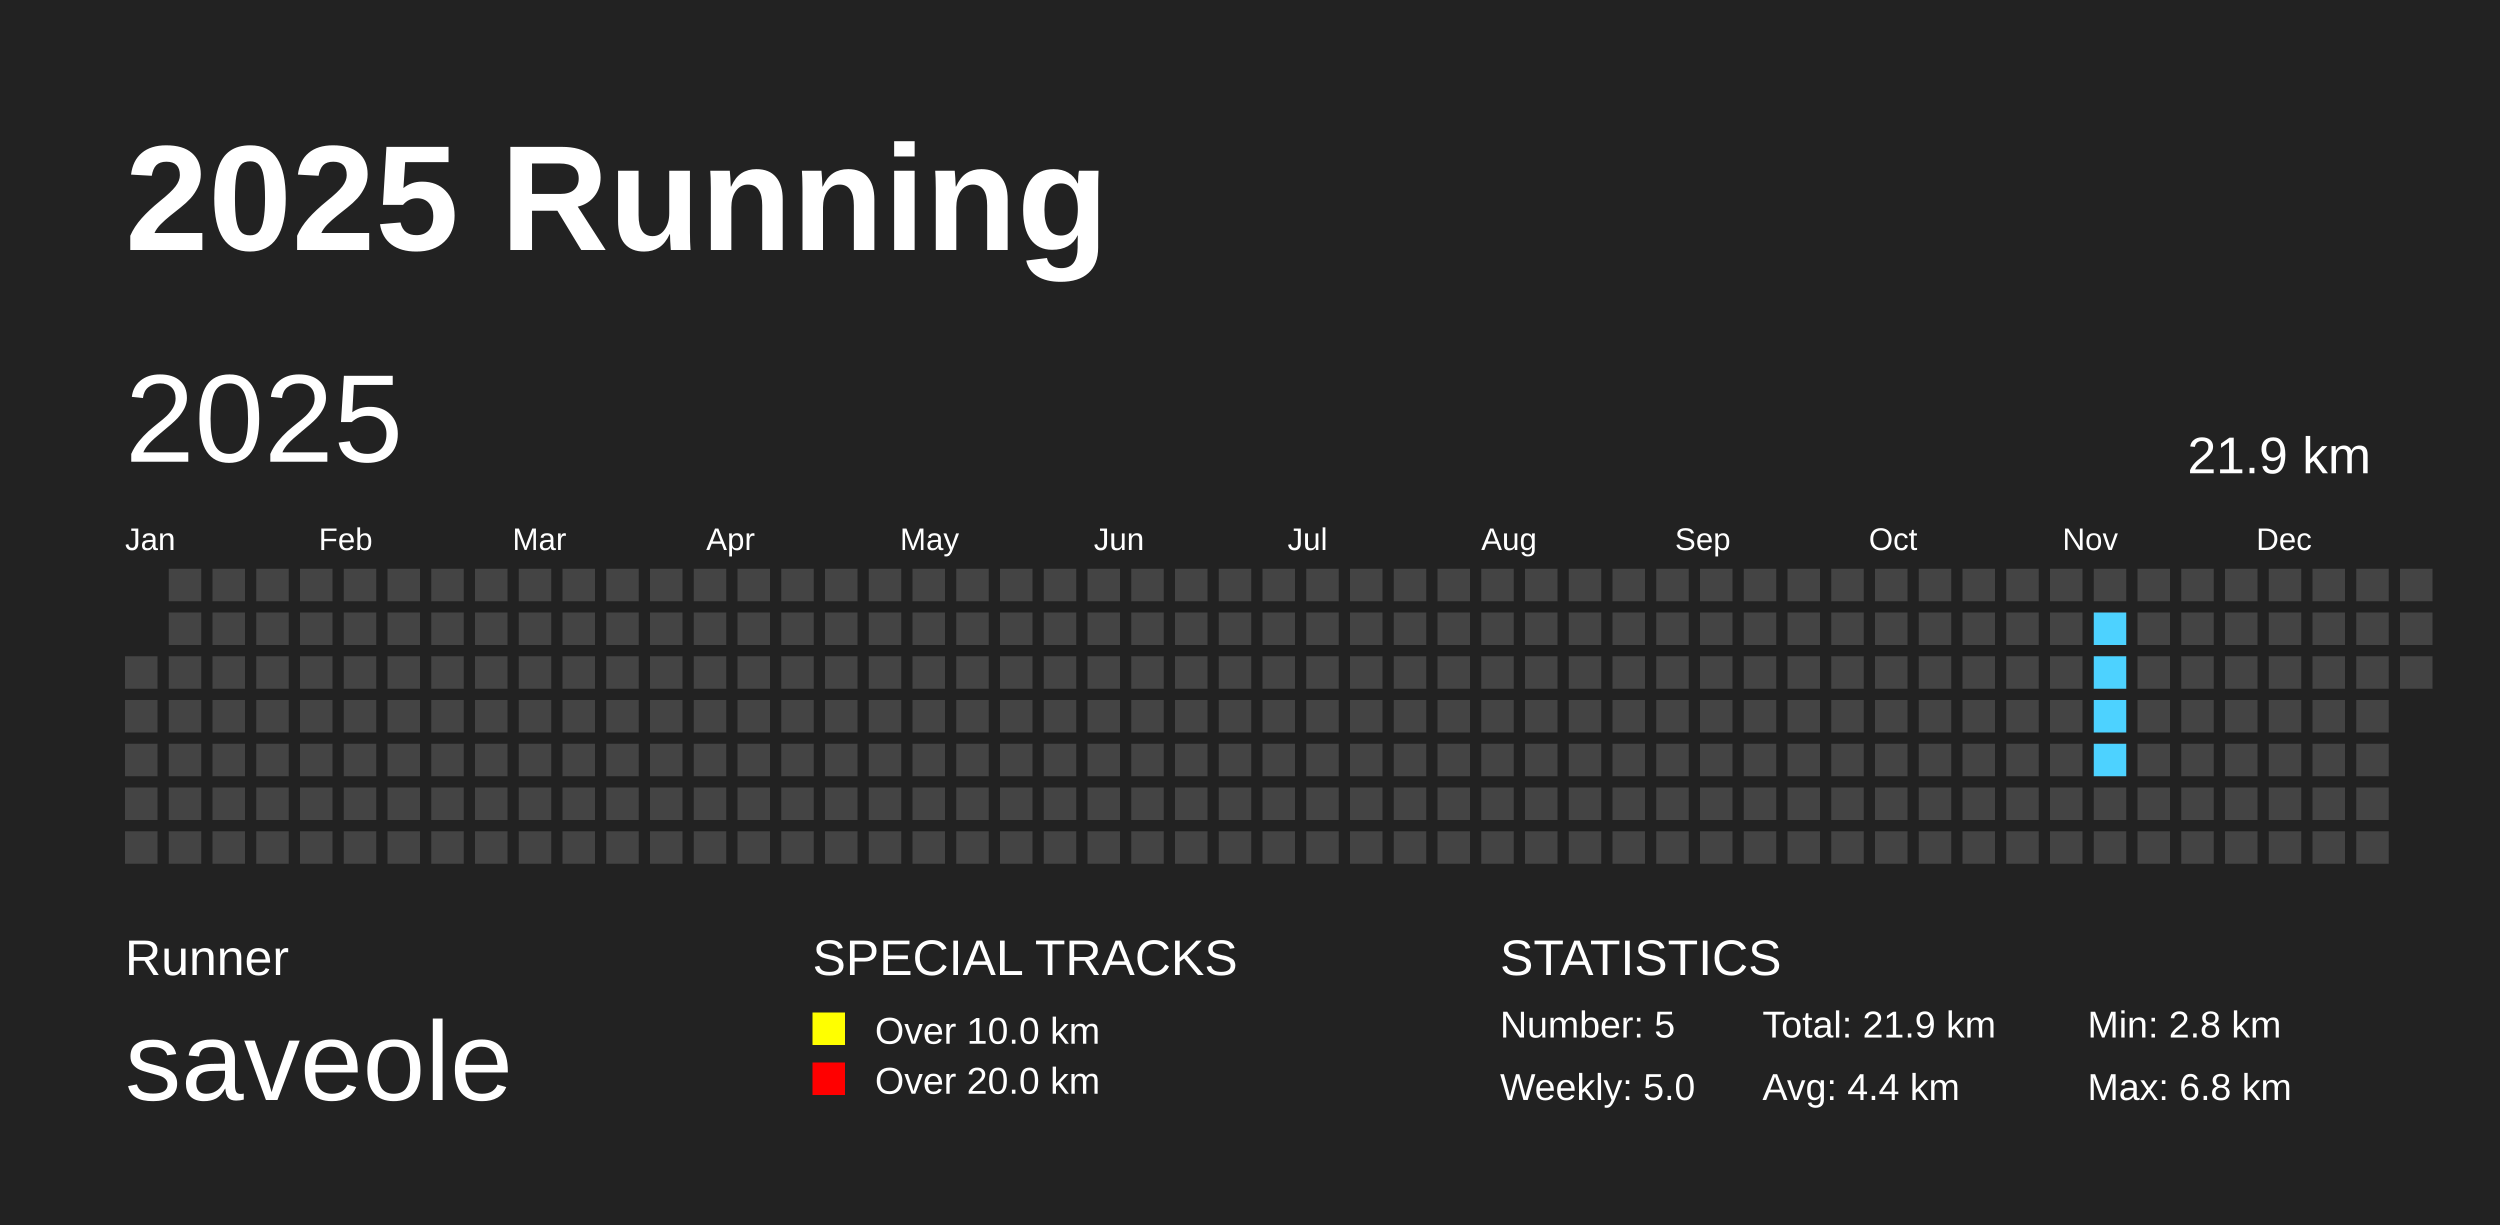
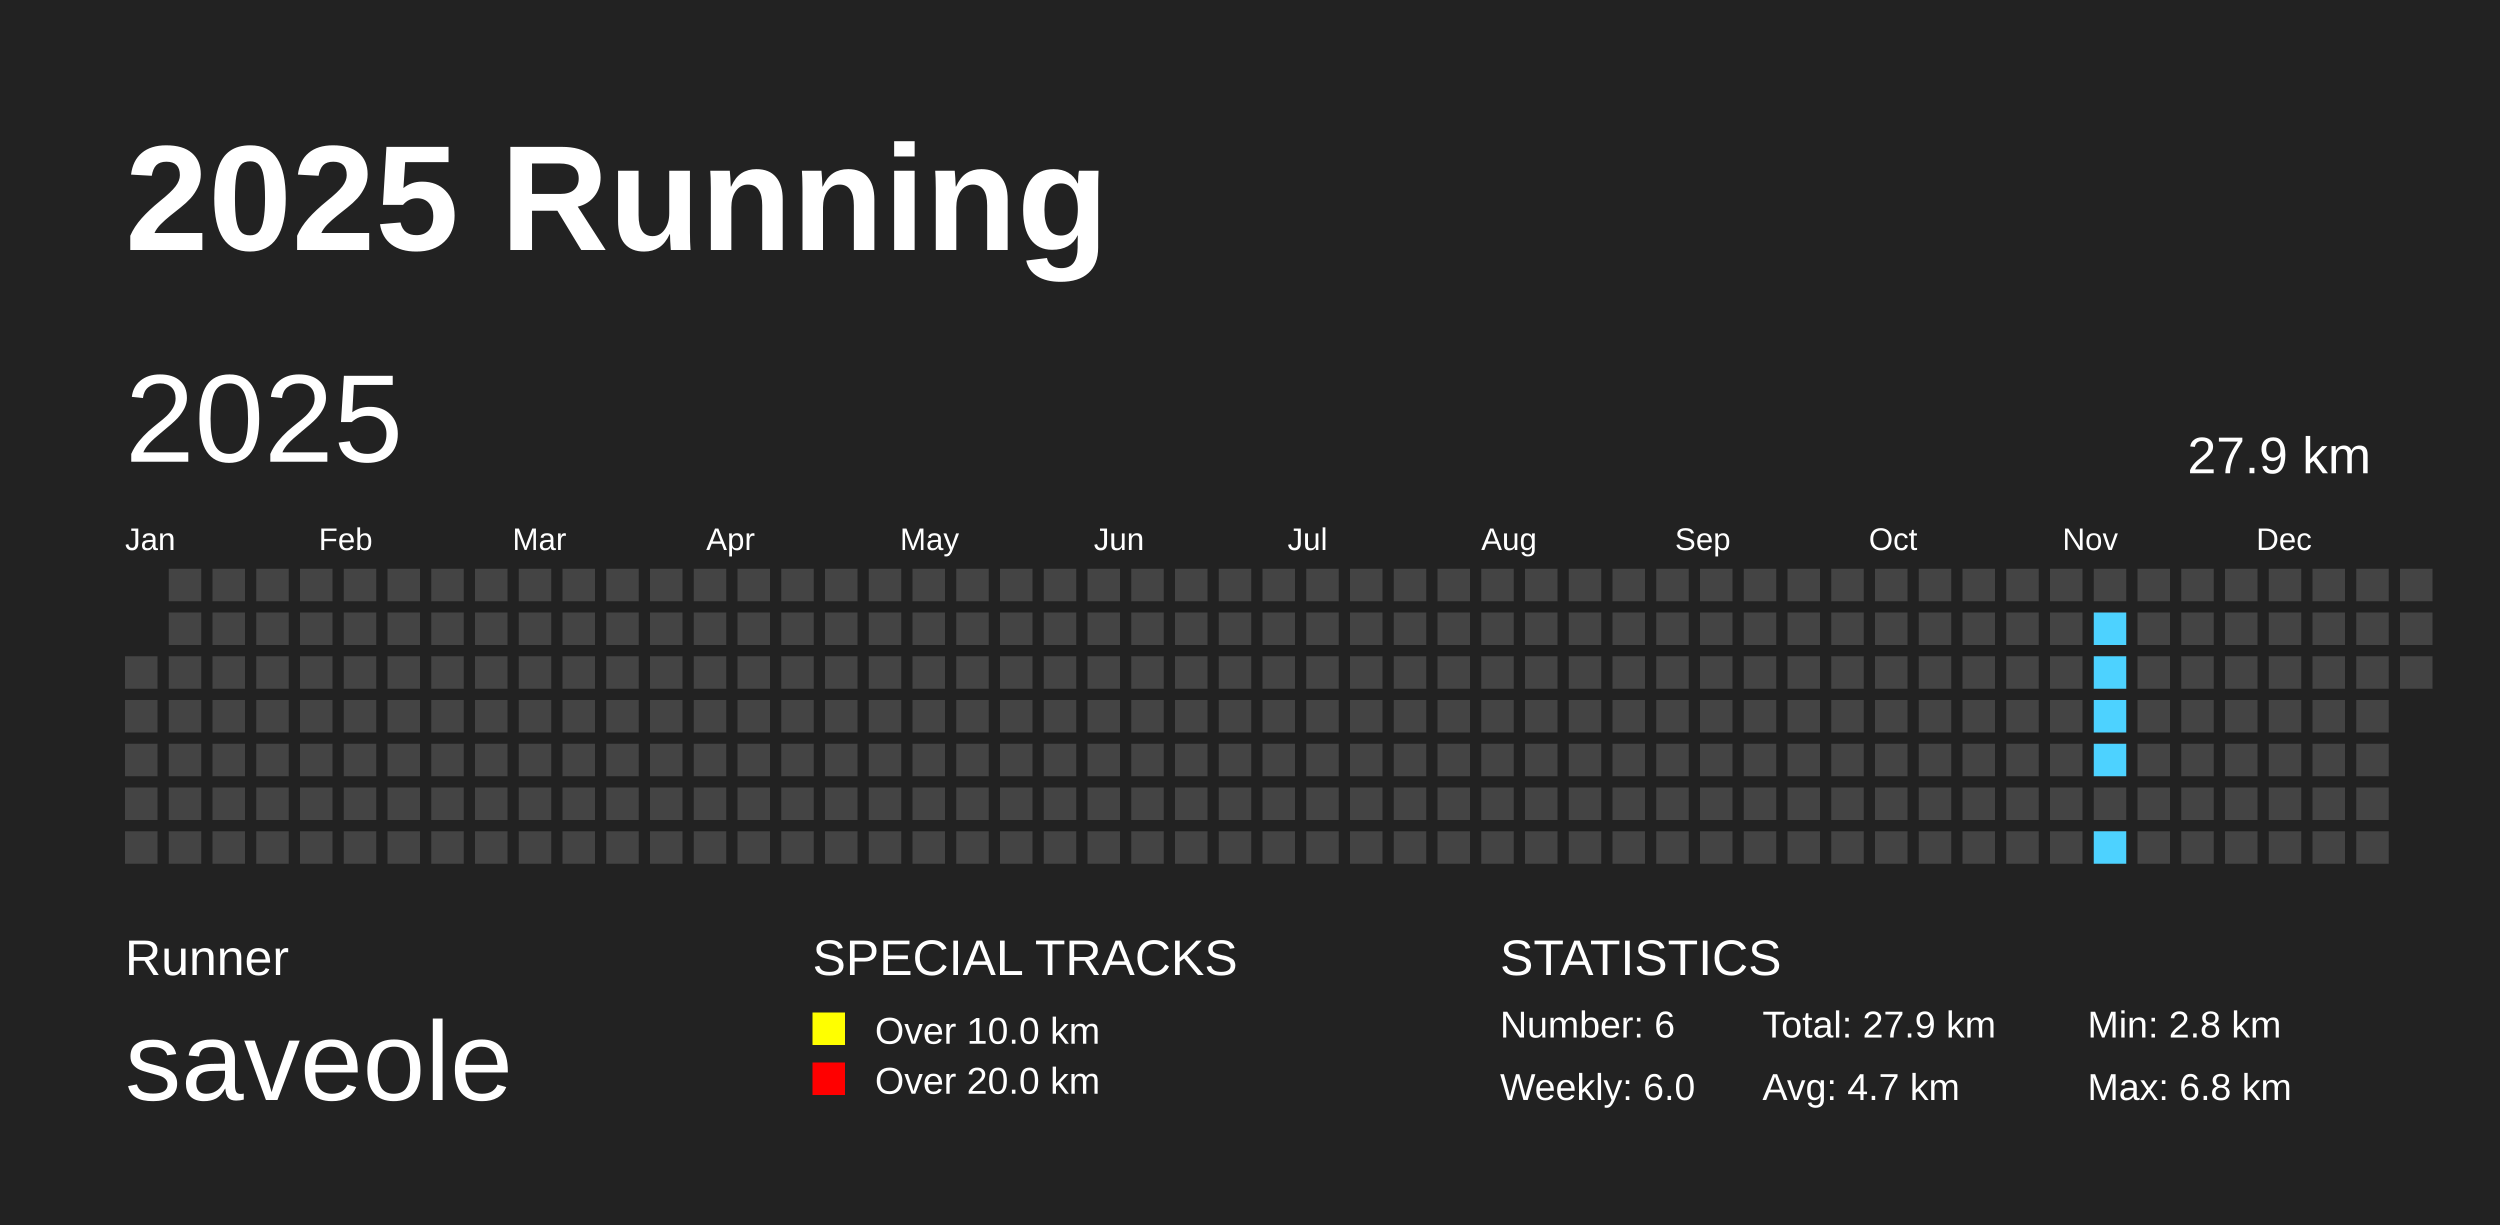
<svg xmlns="http://www.w3.org/2000/svg" baseProfile="full" height="98mm" version="1.1" viewBox="0,0,200,98" width="200mm">
  <defs />
  <rect fill="#222222" height="98" width="200" x="0" y="0" />
  <text fill="#FFFFFF" style="font-size:12px; font-family:Arial; font-weight:bold;" x="10" y="20">2025 Running</text>
  <text fill="#FFFFFF" style="font-size:4px; font-family:Arial" x="10" y="78">Runner</text>
  <text fill="#FFFFFF" style="font-size:9px; font-family:Arial" x="10" y="88">saveole</text>
  <text fill="#FFFFFF" style="font-size:4px; font-family:Arial" x="65" y="78">SPECIAL TRACKS</text>
  <rect fill="yellow" height="2.6" width="2.6" x="65" y="81" />
  <text fill="#FFFFFF" style="font-size:3px; font-family:Arial" x="70" y="83.5">Over 10.0 km</text>
  <rect fill="red" height="2.6" width="2.6" x="65" y="85" />
  <text fill="#FFFFFF" style="font-size:3px; font-family:Arial" x="70" y="87.5">Over 20.0 km</text>
  <text fill="#FFFFFF" style="font-size:4px; font-family:Arial" x="120" y="78">STATISTICS</text>
-   <text fill="#FFFFFF" style="font-size:3px; font-family:Arial" x="120" y="83">Number: 5</text>
-   <text fill="#FFFFFF" style="font-size:3px; font-family:Arial" x="120" y="88">Weekly: 5.0</text>
-   <text fill="#FFFFFF" style="font-size:3px; font-family:Arial" x="141" y="83">Total: 21.9 km</text>
-   <text fill="#FFFFFF" style="font-size:3px; font-family:Arial" x="141" y="88">Avg: 4.4 km</text>
+   <text fill="#FFFFFF" style="font-size:3px; font-family:Arial" x="120" y="83">Number: 6</text>
+   <text fill="#FFFFFF" style="font-size:3px; font-family:Arial" x="120" y="88">Weekly: 6.0</text>
+   <text fill="#FFFFFF" style="font-size:3px; font-family:Arial" x="141" y="83">Total: 27.9 km</text>
+   <text fill="#FFFFFF" style="font-size:3px; font-family:Arial" x="141" y="88">Avg: 4.7 km</text>
  <text fill="#FFFFFF" style="font-size:3px; font-family:Arial" x="167" y="83">Min: 2.8 km</text>
  <text fill="#FFFFFF" style="font-size:3px; font-family:Arial" x="167" y="88">Max: 6.8 km</text>
  <text dominant-baseline="hanging" fill="#FFFFFF" style="font-size:10.0px; font-family:Arial;" x="10" y="30">2025</text>
-   <text dominant-baseline="hanging" fill="#FFFFFF" style="font-size:4.125px; font-family:Arial;" x="175" y="35">21.9 km</text>
+   <text dominant-baseline="hanging" fill="#FFFFFF" style="font-size:4.125px; font-family:Arial;" x="175" y="35">27.9 km</text>
  <text fill="#FFFFFF" style="font-size:2.5px; font-family:Arial" x="10.0" y="44">Jan</text>
  <text fill="#FFFFFF" style="font-size:2.5px; font-family:Arial" x="25.5" y="44">Feb</text>
  <text fill="#FFFFFF" style="font-size:2.5px; font-family:Arial" x="41.0" y="44">Mar</text>
  <text fill="#FFFFFF" style="font-size:2.5px; font-family:Arial" x="56.5" y="44">Apr</text>
  <text fill="#FFFFFF" style="font-size:2.5px; font-family:Arial" x="72.0" y="44">May</text>
  <text fill="#FFFFFF" style="font-size:2.5px; font-family:Arial" x="87.5" y="44">Jun</text>
  <text fill="#FFFFFF" style="font-size:2.5px; font-family:Arial" x="103.0" y="44">Jul</text>
  <text fill="#FFFFFF" style="font-size:2.5px; font-family:Arial" x="118.5" y="44">Aug</text>
  <text fill="#FFFFFF" style="font-size:2.5px; font-family:Arial" x="134.0" y="44">Sep</text>
  <text fill="#FFFFFF" style="font-size:2.5px; font-family:Arial" x="149.5" y="44">Oct</text>
  <text fill="#FFFFFF" style="font-size:2.5px; font-family:Arial" x="165.0" y="44">Nov</text>
  <text fill="#FFFFFF" style="font-size:2.5px; font-family:Arial" x="180.5" y="44">Dec</text>
  <rect fill="#444444" height="2.6" width="2.6" x="10.0" y="52.5" />
  <rect fill="#444444" height="2.6" width="2.6" x="10.0" y="56.0" />
  <rect fill="#444444" height="2.6" width="2.6" x="10.0" y="59.5" />
  <rect fill="#444444" height="2.6" width="2.6" x="10.0" y="63.0" />
  <rect fill="#444444" height="2.6" width="2.6" x="10.0" y="66.5" />
  <rect fill="#444444" height="2.6" width="2.6" x="13.5" y="45.5" />
  <rect fill="#444444" height="2.6" width="2.6" x="13.5" y="49.0" />
  <rect fill="#444444" height="2.6" width="2.6" x="13.5" y="52.5" />
  <rect fill="#444444" height="2.6" width="2.6" x="13.5" y="56.0" />
  <rect fill="#444444" height="2.6" width="2.6" x="13.5" y="59.5" />
  <rect fill="#444444" height="2.6" width="2.6" x="13.5" y="63.0" />
  <rect fill="#444444" height="2.6" width="2.6" x="13.5" y="66.5" />
  <rect fill="#444444" height="2.6" width="2.6" x="17.0" y="45.5" />
  <rect fill="#444444" height="2.6" width="2.6" x="17.0" y="49.0" />
  <rect fill="#444444" height="2.6" width="2.6" x="17.0" y="52.5" />
  <rect fill="#444444" height="2.6" width="2.6" x="17.0" y="56.0" />
  <rect fill="#444444" height="2.6" width="2.6" x="17.0" y="59.5" />
  <rect fill="#444444" height="2.6" width="2.6" x="17.0" y="63.0" />
  <rect fill="#444444" height="2.6" width="2.6" x="17.0" y="66.5" />
  <rect fill="#444444" height="2.6" width="2.6" x="20.5" y="45.5" />
  <rect fill="#444444" height="2.6" width="2.6" x="20.5" y="49.0" />
  <rect fill="#444444" height="2.6" width="2.6" x="20.5" y="52.5" />
  <rect fill="#444444" height="2.6" width="2.6" x="20.5" y="56.0" />
  <rect fill="#444444" height="2.6" width="2.6" x="20.5" y="59.5" />
  <rect fill="#444444" height="2.6" width="2.6" x="20.5" y="63.0" />
  <rect fill="#444444" height="2.6" width="2.6" x="20.5" y="66.5" />
  <rect fill="#444444" height="2.6" width="2.6" x="24.0" y="45.5" />
  <rect fill="#444444" height="2.6" width="2.6" x="24.0" y="49.0" />
  <rect fill="#444444" height="2.6" width="2.6" x="24.0" y="52.5" />
  <rect fill="#444444" height="2.6" width="2.6" x="24.0" y="56.0" />
  <rect fill="#444444" height="2.6" width="2.6" x="24.0" y="59.5" />
  <rect fill="#444444" height="2.6" width="2.6" x="24.0" y="63.0" />
  <rect fill="#444444" height="2.6" width="2.6" x="24.0" y="66.5" />
  <rect fill="#444444" height="2.6" width="2.6" x="27.5" y="45.5" />
  <rect fill="#444444" height="2.6" width="2.6" x="27.5" y="49.0" />
  <rect fill="#444444" height="2.6" width="2.6" x="27.5" y="52.5" />
  <rect fill="#444444" height="2.6" width="2.6" x="27.5" y="56.0" />
  <rect fill="#444444" height="2.6" width="2.6" x="27.5" y="59.5" />
  <rect fill="#444444" height="2.6" width="2.6" x="27.5" y="63.0" />
  <rect fill="#444444" height="2.6" width="2.6" x="27.5" y="66.5" />
  <rect fill="#444444" height="2.6" width="2.6" x="31.0" y="45.5" />
  <rect fill="#444444" height="2.6" width="2.6" x="31.0" y="49.0" />
  <rect fill="#444444" height="2.6" width="2.6" x="31.0" y="52.5" />
  <rect fill="#444444" height="2.6" width="2.6" x="31.0" y="56.0" />
  <rect fill="#444444" height="2.6" width="2.6" x="31.0" y="59.5" />
  <rect fill="#444444" height="2.6" width="2.6" x="31.0" y="63.0" />
  <rect fill="#444444" height="2.6" width="2.6" x="31.0" y="66.5" />
  <rect fill="#444444" height="2.6" width="2.6" x="34.5" y="45.5" />
  <rect fill="#444444" height="2.6" width="2.6" x="34.5" y="49.0" />
  <rect fill="#444444" height="2.6" width="2.6" x="34.5" y="52.5" />
  <rect fill="#444444" height="2.6" width="2.6" x="34.5" y="56.0" />
  <rect fill="#444444" height="2.6" width="2.6" x="34.5" y="59.5" />
  <rect fill="#444444" height="2.6" width="2.6" x="34.5" y="63.0" />
  <rect fill="#444444" height="2.6" width="2.6" x="34.5" y="66.5" />
  <rect fill="#444444" height="2.6" width="2.6" x="38.0" y="45.5" />
  <rect fill="#444444" height="2.6" width="2.6" x="38.0" y="49.0" />
  <rect fill="#444444" height="2.6" width="2.6" x="38.0" y="52.5" />
  <rect fill="#444444" height="2.6" width="2.6" x="38.0" y="56.0" />
  <rect fill="#444444" height="2.6" width="2.6" x="38.0" y="59.5" />
  <rect fill="#444444" height="2.6" width="2.6" x="38.0" y="63.0" />
  <rect fill="#444444" height="2.6" width="2.6" x="38.0" y="66.5" />
  <rect fill="#444444" height="2.6" width="2.6" x="41.5" y="45.5" />
  <rect fill="#444444" height="2.6" width="2.6" x="41.5" y="49.0" />
  <rect fill="#444444" height="2.6" width="2.6" x="41.5" y="52.5" />
  <rect fill="#444444" height="2.6" width="2.6" x="41.5" y="56.0" />
  <rect fill="#444444" height="2.6" width="2.6" x="41.5" y="59.5" />
  <rect fill="#444444" height="2.6" width="2.6" x="41.5" y="63.0" />
  <rect fill="#444444" height="2.6" width="2.6" x="41.5" y="66.5" />
  <rect fill="#444444" height="2.6" width="2.6" x="45.0" y="45.5" />
  <rect fill="#444444" height="2.6" width="2.6" x="45.0" y="49.0" />
  <rect fill="#444444" height="2.6" width="2.6" x="45.0" y="52.5" />
  <rect fill="#444444" height="2.6" width="2.6" x="45.0" y="56.0" />
  <rect fill="#444444" height="2.6" width="2.6" x="45.0" y="59.5" />
  <rect fill="#444444" height="2.6" width="2.6" x="45.0" y="63.0" />
  <rect fill="#444444" height="2.6" width="2.6" x="45.0" y="66.5" />
  <rect fill="#444444" height="2.6" width="2.6" x="48.5" y="45.5" />
  <rect fill="#444444" height="2.6" width="2.6" x="48.5" y="49.0" />
  <rect fill="#444444" height="2.6" width="2.6" x="48.5" y="52.5" />
  <rect fill="#444444" height="2.6" width="2.6" x="48.5" y="56.0" />
  <rect fill="#444444" height="2.6" width="2.6" x="48.5" y="59.5" />
  <rect fill="#444444" height="2.6" width="2.6" x="48.5" y="63.0" />
  <rect fill="#444444" height="2.6" width="2.6" x="48.5" y="66.5" />
  <rect fill="#444444" height="2.6" width="2.6" x="52.0" y="45.5" />
  <rect fill="#444444" height="2.6" width="2.6" x="52.0" y="49.0" />
  <rect fill="#444444" height="2.6" width="2.6" x="52.0" y="52.5" />
  <rect fill="#444444" height="2.6" width="2.6" x="52.0" y="56.0" />
  <rect fill="#444444" height="2.6" width="2.6" x="52.0" y="59.5" />
  <rect fill="#444444" height="2.6" width="2.6" x="52.0" y="63.0" />
  <rect fill="#444444" height="2.6" width="2.6" x="52.0" y="66.5" />
  <rect fill="#444444" height="2.6" width="2.6" x="55.5" y="45.5" />
  <rect fill="#444444" height="2.6" width="2.6" x="55.5" y="49.0" />
  <rect fill="#444444" height="2.6" width="2.6" x="55.5" y="52.5" />
  <rect fill="#444444" height="2.6" width="2.6" x="55.5" y="56.0" />
  <rect fill="#444444" height="2.6" width="2.6" x="55.5" y="59.5" />
  <rect fill="#444444" height="2.6" width="2.6" x="55.5" y="63.0" />
  <rect fill="#444444" height="2.6" width="2.6" x="55.5" y="66.5" />
  <rect fill="#444444" height="2.6" width="2.6" x="59.0" y="45.5" />
  <rect fill="#444444" height="2.6" width="2.6" x="59.0" y="49.0" />
  <rect fill="#444444" height="2.6" width="2.6" x="59.0" y="52.5" />
  <rect fill="#444444" height="2.6" width="2.6" x="59.0" y="56.0" />
  <rect fill="#444444" height="2.6" width="2.6" x="59.0" y="59.5" />
  <rect fill="#444444" height="2.6" width="2.6" x="59.0" y="63.0" />
  <rect fill="#444444" height="2.6" width="2.6" x="59.0" y="66.5" />
  <rect fill="#444444" height="2.6" width="2.6" x="62.5" y="45.5" />
  <rect fill="#444444" height="2.6" width="2.6" x="62.5" y="49.0" />
  <rect fill="#444444" height="2.6" width="2.6" x="62.5" y="52.5" />
  <rect fill="#444444" height="2.6" width="2.6" x="62.5" y="56.0" />
  <rect fill="#444444" height="2.6" width="2.6" x="62.5" y="59.5" />
  <rect fill="#444444" height="2.6" width="2.6" x="62.5" y="63.0" />
  <rect fill="#444444" height="2.6" width="2.6" x="62.5" y="66.5" />
  <rect fill="#444444" height="2.6" width="2.6" x="66.0" y="45.5" />
  <rect fill="#444444" height="2.6" width="2.6" x="66.0" y="49.0" />
  <rect fill="#444444" height="2.6" width="2.6" x="66.0" y="52.5" />
  <rect fill="#444444" height="2.6" width="2.6" x="66.0" y="56.0" />
  <rect fill="#444444" height="2.6" width="2.6" x="66.0" y="59.5" />
  <rect fill="#444444" height="2.6" width="2.6" x="66.0" y="63.0" />
  <rect fill="#444444" height="2.6" width="2.6" x="66.0" y="66.5" />
  <rect fill="#444444" height="2.6" width="2.6" x="69.5" y="45.5" />
  <rect fill="#444444" height="2.6" width="2.6" x="69.5" y="49.0" />
  <rect fill="#444444" height="2.6" width="2.6" x="69.5" y="52.5" />
  <rect fill="#444444" height="2.6" width="2.6" x="69.5" y="56.0" />
  <rect fill="#444444" height="2.6" width="2.6" x="69.5" y="59.5" />
  <rect fill="#444444" height="2.6" width="2.6" x="69.5" y="63.0" />
  <rect fill="#444444" height="2.6" width="2.6" x="69.5" y="66.5" />
  <rect fill="#444444" height="2.6" width="2.6" x="73.0" y="45.5" />
  <rect fill="#444444" height="2.6" width="2.6" x="73.0" y="49.0" />
  <rect fill="#444444" height="2.6" width="2.6" x="73.0" y="52.5" />
  <rect fill="#444444" height="2.6" width="2.6" x="73.0" y="56.0" />
  <rect fill="#444444" height="2.6" width="2.6" x="73.0" y="59.5" />
  <rect fill="#444444" height="2.6" width="2.6" x="73.0" y="63.0" />
  <rect fill="#444444" height="2.6" width="2.6" x="73.0" y="66.5" />
  <rect fill="#444444" height="2.6" width="2.6" x="76.5" y="45.5" />
  <rect fill="#444444" height="2.6" width="2.6" x="76.5" y="49.0" />
  <rect fill="#444444" height="2.6" width="2.6" x="76.5" y="52.5" />
  <rect fill="#444444" height="2.6" width="2.6" x="76.5" y="56.0" />
  <rect fill="#444444" height="2.6" width="2.6" x="76.5" y="59.5" />
  <rect fill="#444444" height="2.6" width="2.6" x="76.5" y="63.0" />
  <rect fill="#444444" height="2.6" width="2.6" x="76.5" y="66.5" />
  <rect fill="#444444" height="2.6" width="2.6" x="80.0" y="45.5" />
  <rect fill="#444444" height="2.6" width="2.6" x="80.0" y="49.0" />
  <rect fill="#444444" height="2.6" width="2.6" x="80.0" y="52.5" />
  <rect fill="#444444" height="2.6" width="2.6" x="80.0" y="56.0" />
  <rect fill="#444444" height="2.6" width="2.6" x="80.0" y="59.5" />
  <rect fill="#444444" height="2.6" width="2.6" x="80.0" y="63.0" />
  <rect fill="#444444" height="2.6" width="2.6" x="80.0" y="66.5" />
  <rect fill="#444444" height="2.6" width="2.6" x="83.5" y="45.5" />
  <rect fill="#444444" height="2.6" width="2.6" x="83.5" y="49.0" />
  <rect fill="#444444" height="2.6" width="2.6" x="83.5" y="52.5" />
  <rect fill="#444444" height="2.6" width="2.6" x="83.5" y="56.0" />
  <rect fill="#444444" height="2.6" width="2.6" x="83.5" y="59.5" />
  <rect fill="#444444" height="2.6" width="2.6" x="83.5" y="63.0" />
  <rect fill="#444444" height="2.6" width="2.6" x="83.5" y="66.5" />
  <rect fill="#444444" height="2.6" width="2.6" x="87.0" y="45.5" />
  <rect fill="#444444" height="2.6" width="2.6" x="87.0" y="49.0" />
  <rect fill="#444444" height="2.6" width="2.6" x="87.0" y="52.5" />
  <rect fill="#444444" height="2.6" width="2.6" x="87.0" y="56.0" />
  <rect fill="#444444" height="2.6" width="2.6" x="87.0" y="59.5" />
  <rect fill="#444444" height="2.6" width="2.6" x="87.0" y="63.0" />
  <rect fill="#444444" height="2.6" width="2.6" x="87.0" y="66.5" />
  <rect fill="#444444" height="2.6" width="2.6" x="90.5" y="45.5" />
  <rect fill="#444444" height="2.6" width="2.6" x="90.5" y="49.0" />
  <rect fill="#444444" height="2.6" width="2.6" x="90.5" y="52.5" />
  <rect fill="#444444" height="2.6" width="2.6" x="90.5" y="56.0" />
  <rect fill="#444444" height="2.6" width="2.6" x="90.5" y="59.5" />
  <rect fill="#444444" height="2.6" width="2.6" x="90.5" y="63.0" />
  <rect fill="#444444" height="2.6" width="2.6" x="90.5" y="66.5" />
  <rect fill="#444444" height="2.6" width="2.6" x="94.0" y="45.5" />
  <rect fill="#444444" height="2.6" width="2.6" x="94.0" y="49.0" />
  <rect fill="#444444" height="2.6" width="2.6" x="94.0" y="52.5" />
  <rect fill="#444444" height="2.6" width="2.6" x="94.0" y="56.0" />
  <rect fill="#444444" height="2.6" width="2.6" x="94.0" y="59.5" />
  <rect fill="#444444" height="2.6" width="2.6" x="94.0" y="63.0" />
  <rect fill="#444444" height="2.6" width="2.6" x="94.0" y="66.5" />
  <rect fill="#444444" height="2.6" width="2.6" x="97.5" y="45.5" />
  <rect fill="#444444" height="2.6" width="2.6" x="97.5" y="49.0" />
  <rect fill="#444444" height="2.6" width="2.6" x="97.5" y="52.5" />
  <rect fill="#444444" height="2.6" width="2.6" x="97.5" y="56.0" />
  <rect fill="#444444" height="2.6" width="2.6" x="97.5" y="59.5" />
  <rect fill="#444444" height="2.6" width="2.6" x="97.5" y="63.0" />
  <rect fill="#444444" height="2.6" width="2.6" x="97.5" y="66.5" />
  <rect fill="#444444" height="2.6" width="2.6" x="101.0" y="45.5" />
  <rect fill="#444444" height="2.6" width="2.6" x="101.0" y="49.0" />
  <rect fill="#444444" height="2.6" width="2.6" x="101.0" y="52.5" />
  <rect fill="#444444" height="2.6" width="2.6" x="101.0" y="56.0" />
  <rect fill="#444444" height="2.6" width="2.6" x="101.0" y="59.5" />
  <rect fill="#444444" height="2.6" width="2.6" x="101.0" y="63.0" />
  <rect fill="#444444" height="2.6" width="2.6" x="101.0" y="66.5" />
  <rect fill="#444444" height="2.6" width="2.6" x="104.5" y="45.5" />
  <rect fill="#444444" height="2.6" width="2.6" x="104.5" y="49.0" />
  <rect fill="#444444" height="2.6" width="2.6" x="104.5" y="52.5" />
  <rect fill="#444444" height="2.6" width="2.6" x="104.5" y="56.0" />
  <rect fill="#444444" height="2.6" width="2.6" x="104.5" y="59.5" />
  <rect fill="#444444" height="2.6" width="2.6" x="104.5" y="63.0" />
  <rect fill="#444444" height="2.6" width="2.6" x="104.5" y="66.5" />
  <rect fill="#444444" height="2.6" width="2.6" x="108.0" y="45.5" />
  <rect fill="#444444" height="2.6" width="2.6" x="108.0" y="49.0" />
  <rect fill="#444444" height="2.6" width="2.6" x="108.0" y="52.5" />
  <rect fill="#444444" height="2.6" width="2.6" x="108.0" y="56.0" />
  <rect fill="#444444" height="2.6" width="2.6" x="108.0" y="59.5" />
  <rect fill="#444444" height="2.6" width="2.6" x="108.0" y="63.0" />
  <rect fill="#444444" height="2.6" width="2.6" x="108.0" y="66.5" />
  <rect fill="#444444" height="2.6" width="2.6" x="111.5" y="45.5" />
  <rect fill="#444444" height="2.6" width="2.6" x="111.5" y="49.0" />
  <rect fill="#444444" height="2.6" width="2.6" x="111.5" y="52.5" />
  <rect fill="#444444" height="2.6" width="2.6" x="111.5" y="56.0" />
  <rect fill="#444444" height="2.6" width="2.6" x="111.5" y="59.5" />
  <rect fill="#444444" height="2.6" width="2.6" x="111.5" y="63.0" />
  <rect fill="#444444" height="2.6" width="2.6" x="111.5" y="66.5" />
  <rect fill="#444444" height="2.6" width="2.6" x="115.0" y="45.5" />
  <rect fill="#444444" height="2.6" width="2.6" x="115.0" y="49.0" />
  <rect fill="#444444" height="2.6" width="2.6" x="115.0" y="52.5" />
  <rect fill="#444444" height="2.6" width="2.6" x="115.0" y="56.0" />
  <rect fill="#444444" height="2.6" width="2.6" x="115.0" y="59.5" />
  <rect fill="#444444" height="2.6" width="2.6" x="115.0" y="63.0" />
  <rect fill="#444444" height="2.6" width="2.6" x="115.0" y="66.5" />
  <rect fill="#444444" height="2.6" width="2.6" x="118.5" y="45.5" />
  <rect fill="#444444" height="2.6" width="2.6" x="118.5" y="49.0" />
  <rect fill="#444444" height="2.6" width="2.6" x="118.5" y="52.5" />
  <rect fill="#444444" height="2.6" width="2.6" x="118.5" y="56.0" />
  <rect fill="#444444" height="2.6" width="2.6" x="118.5" y="59.5" />
  <rect fill="#444444" height="2.6" width="2.6" x="118.5" y="63.0" />
  <rect fill="#444444" height="2.6" width="2.6" x="118.5" y="66.5" />
  <rect fill="#444444" height="2.6" width="2.6" x="122.0" y="45.5" />
  <rect fill="#444444" height="2.6" width="2.6" x="122.0" y="49.0" />
  <rect fill="#444444" height="2.6" width="2.6" x="122.0" y="52.5" />
  <rect fill="#444444" height="2.6" width="2.6" x="122.0" y="56.0" />
  <rect fill="#444444" height="2.6" width="2.6" x="122.0" y="59.5" />
  <rect fill="#444444" height="2.6" width="2.6" x="122.0" y="63.0" />
  <rect fill="#444444" height="2.6" width="2.6" x="122.0" y="66.5" />
  <rect fill="#444444" height="2.6" width="2.6" x="125.5" y="45.5" />
  <rect fill="#444444" height="2.6" width="2.6" x="125.5" y="49.0" />
  <rect fill="#444444" height="2.6" width="2.6" x="125.5" y="52.5" />
  <rect fill="#444444" height="2.6" width="2.6" x="125.5" y="56.0" />
  <rect fill="#444444" height="2.6" width="2.6" x="125.5" y="59.5" />
  <rect fill="#444444" height="2.6" width="2.6" x="125.5" y="63.0" />
  <rect fill="#444444" height="2.6" width="2.6" x="125.5" y="66.5" />
  <rect fill="#444444" height="2.6" width="2.6" x="129.0" y="45.5" />
  <rect fill="#444444" height="2.6" width="2.6" x="129.0" y="49.0" />
  <rect fill="#444444" height="2.6" width="2.6" x="129.0" y="52.5" />
  <rect fill="#444444" height="2.6" width="2.6" x="129.0" y="56.0" />
  <rect fill="#444444" height="2.6" width="2.6" x="129.0" y="59.5" />
  <rect fill="#444444" height="2.6" width="2.6" x="129.0" y="63.0" />
  <rect fill="#444444" height="2.6" width="2.6" x="129.0" y="66.5" />
  <rect fill="#444444" height="2.6" width="2.6" x="132.5" y="45.5" />
  <rect fill="#444444" height="2.6" width="2.6" x="132.5" y="49.0" />
  <rect fill="#444444" height="2.6" width="2.6" x="132.5" y="52.5" />
  <rect fill="#444444" height="2.6" width="2.6" x="132.5" y="56.0" />
  <rect fill="#444444" height="2.6" width="2.6" x="132.5" y="59.5" />
  <rect fill="#444444" height="2.6" width="2.6" x="132.5" y="63.0" />
  <rect fill="#444444" height="2.6" width="2.6" x="132.5" y="66.5" />
  <rect fill="#444444" height="2.6" width="2.6" x="136.0" y="45.5" />
  <rect fill="#444444" height="2.6" width="2.6" x="136.0" y="49.0" />
  <rect fill="#444444" height="2.6" width="2.6" x="136.0" y="52.5" />
  <rect fill="#444444" height="2.6" width="2.6" x="136.0" y="56.0" />
  <rect fill="#444444" height="2.6" width="2.6" x="136.0" y="59.5" />
  <rect fill="#444444" height="2.6" width="2.6" x="136.0" y="63.0" />
  <rect fill="#444444" height="2.6" width="2.6" x="136.0" y="66.5" />
  <rect fill="#444444" height="2.6" width="2.6" x="139.5" y="45.5" />
  <rect fill="#444444" height="2.6" width="2.6" x="139.5" y="49.0" />
  <rect fill="#444444" height="2.6" width="2.6" x="139.5" y="52.5" />
  <rect fill="#444444" height="2.6" width="2.6" x="139.5" y="56.0" />
  <rect fill="#444444" height="2.6" width="2.6" x="139.5" y="59.5" />
  <rect fill="#444444" height="2.6" width="2.6" x="139.5" y="63.0" />
  <rect fill="#444444" height="2.6" width="2.6" x="139.5" y="66.5" />
  <rect fill="#444444" height="2.6" width="2.6" x="143.0" y="45.5" />
  <rect fill="#444444" height="2.6" width="2.6" x="143.0" y="49.0" />
  <rect fill="#444444" height="2.6" width="2.6" x="143.0" y="52.5" />
  <rect fill="#444444" height="2.6" width="2.6" x="143.0" y="56.0" />
  <rect fill="#444444" height="2.6" width="2.6" x="143.0" y="59.5" />
  <rect fill="#444444" height="2.6" width="2.6" x="143.0" y="63.0" />
  <rect fill="#444444" height="2.6" width="2.6" x="143.0" y="66.5" />
  <rect fill="#444444" height="2.6" width="2.6" x="146.5" y="45.5" />
  <rect fill="#444444" height="2.6" width="2.6" x="146.5" y="49.0" />
  <rect fill="#444444" height="2.6" width="2.6" x="146.5" y="52.5" />
  <rect fill="#444444" height="2.6" width="2.6" x="146.5" y="56.0" />
  <rect fill="#444444" height="2.6" width="2.6" x="146.5" y="59.5" />
  <rect fill="#444444" height="2.6" width="2.6" x="146.5" y="63.0" />
  <rect fill="#444444" height="2.6" width="2.6" x="146.5" y="66.5" />
  <rect fill="#444444" height="2.6" width="2.6" x="150.0" y="45.5" />
  <rect fill="#444444" height="2.6" width="2.6" x="150.0" y="49.0" />
  <rect fill="#444444" height="2.6" width="2.6" x="150.0" y="52.5" />
  <rect fill="#444444" height="2.6" width="2.6" x="150.0" y="56.0" />
  <rect fill="#444444" height="2.6" width="2.6" x="150.0" y="59.5" />
  <rect fill="#444444" height="2.6" width="2.6" x="150.0" y="63.0" />
  <rect fill="#444444" height="2.6" width="2.6" x="150.0" y="66.5" />
  <rect fill="#444444" height="2.6" width="2.6" x="153.5" y="45.5" />
  <rect fill="#444444" height="2.6" width="2.6" x="153.5" y="49.0" />
  <rect fill="#444444" height="2.6" width="2.6" x="153.5" y="52.5" />
  <rect fill="#444444" height="2.6" width="2.6" x="153.5" y="56.0" />
  <rect fill="#444444" height="2.6" width="2.6" x="153.5" y="59.5" />
  <rect fill="#444444" height="2.6" width="2.6" x="153.5" y="63.0" />
  <rect fill="#444444" height="2.6" width="2.6" x="153.5" y="66.5" />
  <rect fill="#444444" height="2.6" width="2.6" x="157.0" y="45.5" />
  <rect fill="#444444" height="2.6" width="2.6" x="157.0" y="49.0" />
  <rect fill="#444444" height="2.6" width="2.6" x="157.0" y="52.5" />
  <rect fill="#444444" height="2.6" width="2.6" x="157.0" y="56.0" />
  <rect fill="#444444" height="2.6" width="2.6" x="157.0" y="59.5" />
  <rect fill="#444444" height="2.6" width="2.6" x="157.0" y="63.0" />
  <rect fill="#444444" height="2.6" width="2.6" x="157.0" y="66.5" />
  <rect fill="#444444" height="2.6" width="2.6" x="160.5" y="45.5" />
  <rect fill="#444444" height="2.6" width="2.6" x="160.5" y="49.0" />
  <rect fill="#444444" height="2.6" width="2.6" x="160.5" y="52.5" />
  <rect fill="#444444" height="2.6" width="2.6" x="160.5" y="56.0" />
  <rect fill="#444444" height="2.6" width="2.6" x="160.5" y="59.5" />
  <rect fill="#444444" height="2.6" width="2.6" x="160.5" y="63.0" />
  <rect fill="#444444" height="2.6" width="2.6" x="160.5" y="66.5" />
  <rect fill="#444444" height="2.6" width="2.6" x="164.0" y="45.5" />
  <rect fill="#444444" height="2.6" width="2.6" x="164.0" y="49.0" />
  <rect fill="#444444" height="2.6" width="2.6" x="164.0" y="52.5" />
  <rect fill="#444444" height="2.6" width="2.6" x="164.0" y="56.0" />
  <rect fill="#444444" height="2.6" width="2.6" x="164.0" y="59.5" />
  <rect fill="#444444" height="2.6" width="2.6" x="164.0" y="63.0" />
  <rect fill="#444444" height="2.6" width="2.6" x="164.0" y="66.5" />
  <rect fill="#444444" height="2.6" width="2.6" x="167.5" y="45.5" />
  <rect fill="#4DD2FF" height="2.6" width="2.6" x="167.5" y="49.0" />
  <rect fill="#4DD2FF" height="2.6" width="2.6" x="167.5" y="52.5" />
  <rect fill="#4DD2FF" height="2.6" width="2.6" x="167.5" y="56.0" />
  <rect fill="#4DD2FF" height="2.6" width="2.6" x="167.5" y="59.5" />
  <rect fill="#444444" height="2.6" width="2.6" x="167.5" y="63.0" />
-   <rect fill="#444444" height="2.6" width="2.6" x="167.5" y="66.5" />
+   <rect fill="#4DD2FF" height="2.6" width="2.6" x="167.5" y="66.5" />
  <rect fill="#444444" height="2.6" width="2.6" x="171.0" y="45.5" />
  <rect fill="#444444" height="2.6" width="2.6" x="171.0" y="49.0" />
  <rect fill="#444444" height="2.6" width="2.6" x="171.0" y="52.5" />
  <rect fill="#444444" height="2.6" width="2.6" x="171.0" y="56.0" />
  <rect fill="#444444" height="2.6" width="2.6" x="171.0" y="59.5" />
  <rect fill="#444444" height="2.6" width="2.6" x="171.0" y="63.0" />
  <rect fill="#444444" height="2.6" width="2.6" x="171.0" y="66.5" />
  <rect fill="#444444" height="2.6" width="2.6" x="174.5" y="45.5" />
  <rect fill="#444444" height="2.6" width="2.6" x="174.5" y="49.0" />
  <rect fill="#444444" height="2.6" width="2.6" x="174.5" y="52.5" />
  <rect fill="#444444" height="2.6" width="2.6" x="174.5" y="56.0" />
  <rect fill="#444444" height="2.6" width="2.6" x="174.5" y="59.5" />
  <rect fill="#444444" height="2.6" width="2.6" x="174.5" y="63.0" />
  <rect fill="#444444" height="2.6" width="2.6" x="174.5" y="66.5" />
  <rect fill="#444444" height="2.6" width="2.6" x="178.0" y="45.5" />
  <rect fill="#444444" height="2.6" width="2.6" x="178.0" y="49.0" />
  <rect fill="#444444" height="2.6" width="2.6" x="178.0" y="52.5" />
  <rect fill="#444444" height="2.6" width="2.6" x="178.0" y="56.0" />
  <rect fill="#444444" height="2.6" width="2.6" x="178.0" y="59.5" />
  <rect fill="#444444" height="2.6" width="2.6" x="178.0" y="63.0" />
  <rect fill="#444444" height="2.6" width="2.6" x="178.0" y="66.5" />
  <rect fill="#444444" height="2.6" width="2.6" x="181.5" y="45.5" />
  <rect fill="#444444" height="2.6" width="2.6" x="181.5" y="49.0" />
  <rect fill="#444444" height="2.6" width="2.6" x="181.5" y="52.5" />
  <rect fill="#444444" height="2.6" width="2.6" x="181.5" y="56.0" />
  <rect fill="#444444" height="2.6" width="2.6" x="181.5" y="59.5" />
  <rect fill="#444444" height="2.6" width="2.6" x="181.5" y="63.0" />
  <rect fill="#444444" height="2.6" width="2.6" x="181.5" y="66.5" />
  <rect fill="#444444" height="2.6" width="2.6" x="185.0" y="45.5" />
  <rect fill="#444444" height="2.6" width="2.6" x="185.0" y="49.0" />
  <rect fill="#444444" height="2.6" width="2.6" x="185.0" y="52.5" />
  <rect fill="#444444" height="2.6" width="2.6" x="185.0" y="56.0" />
  <rect fill="#444444" height="2.6" width="2.6" x="185.0" y="59.5" />
  <rect fill="#444444" height="2.6" width="2.6" x="185.0" y="63.0" />
  <rect fill="#444444" height="2.6" width="2.6" x="185.0" y="66.5" />
  <rect fill="#444444" height="2.6" width="2.6" x="188.5" y="45.5" />
  <rect fill="#444444" height="2.6" width="2.6" x="188.5" y="49.0" />
  <rect fill="#444444" height="2.6" width="2.6" x="188.5" y="52.5" />
  <rect fill="#444444" height="2.6" width="2.6" x="188.5" y="56.0" />
  <rect fill="#444444" height="2.6" width="2.6" x="188.5" y="59.5" />
  <rect fill="#444444" height="2.6" width="2.6" x="188.5" y="63.0" />
  <rect fill="#444444" height="2.6" width="2.6" x="188.5" y="66.5" />
  <rect fill="#444444" height="2.6" width="2.6" x="192.0" y="45.5" />
  <rect fill="#444444" height="2.6" width="2.6" x="192.0" y="49.0" />
  <rect fill="#444444" height="2.6" width="2.6" x="192.0" y="52.5" />
</svg>
